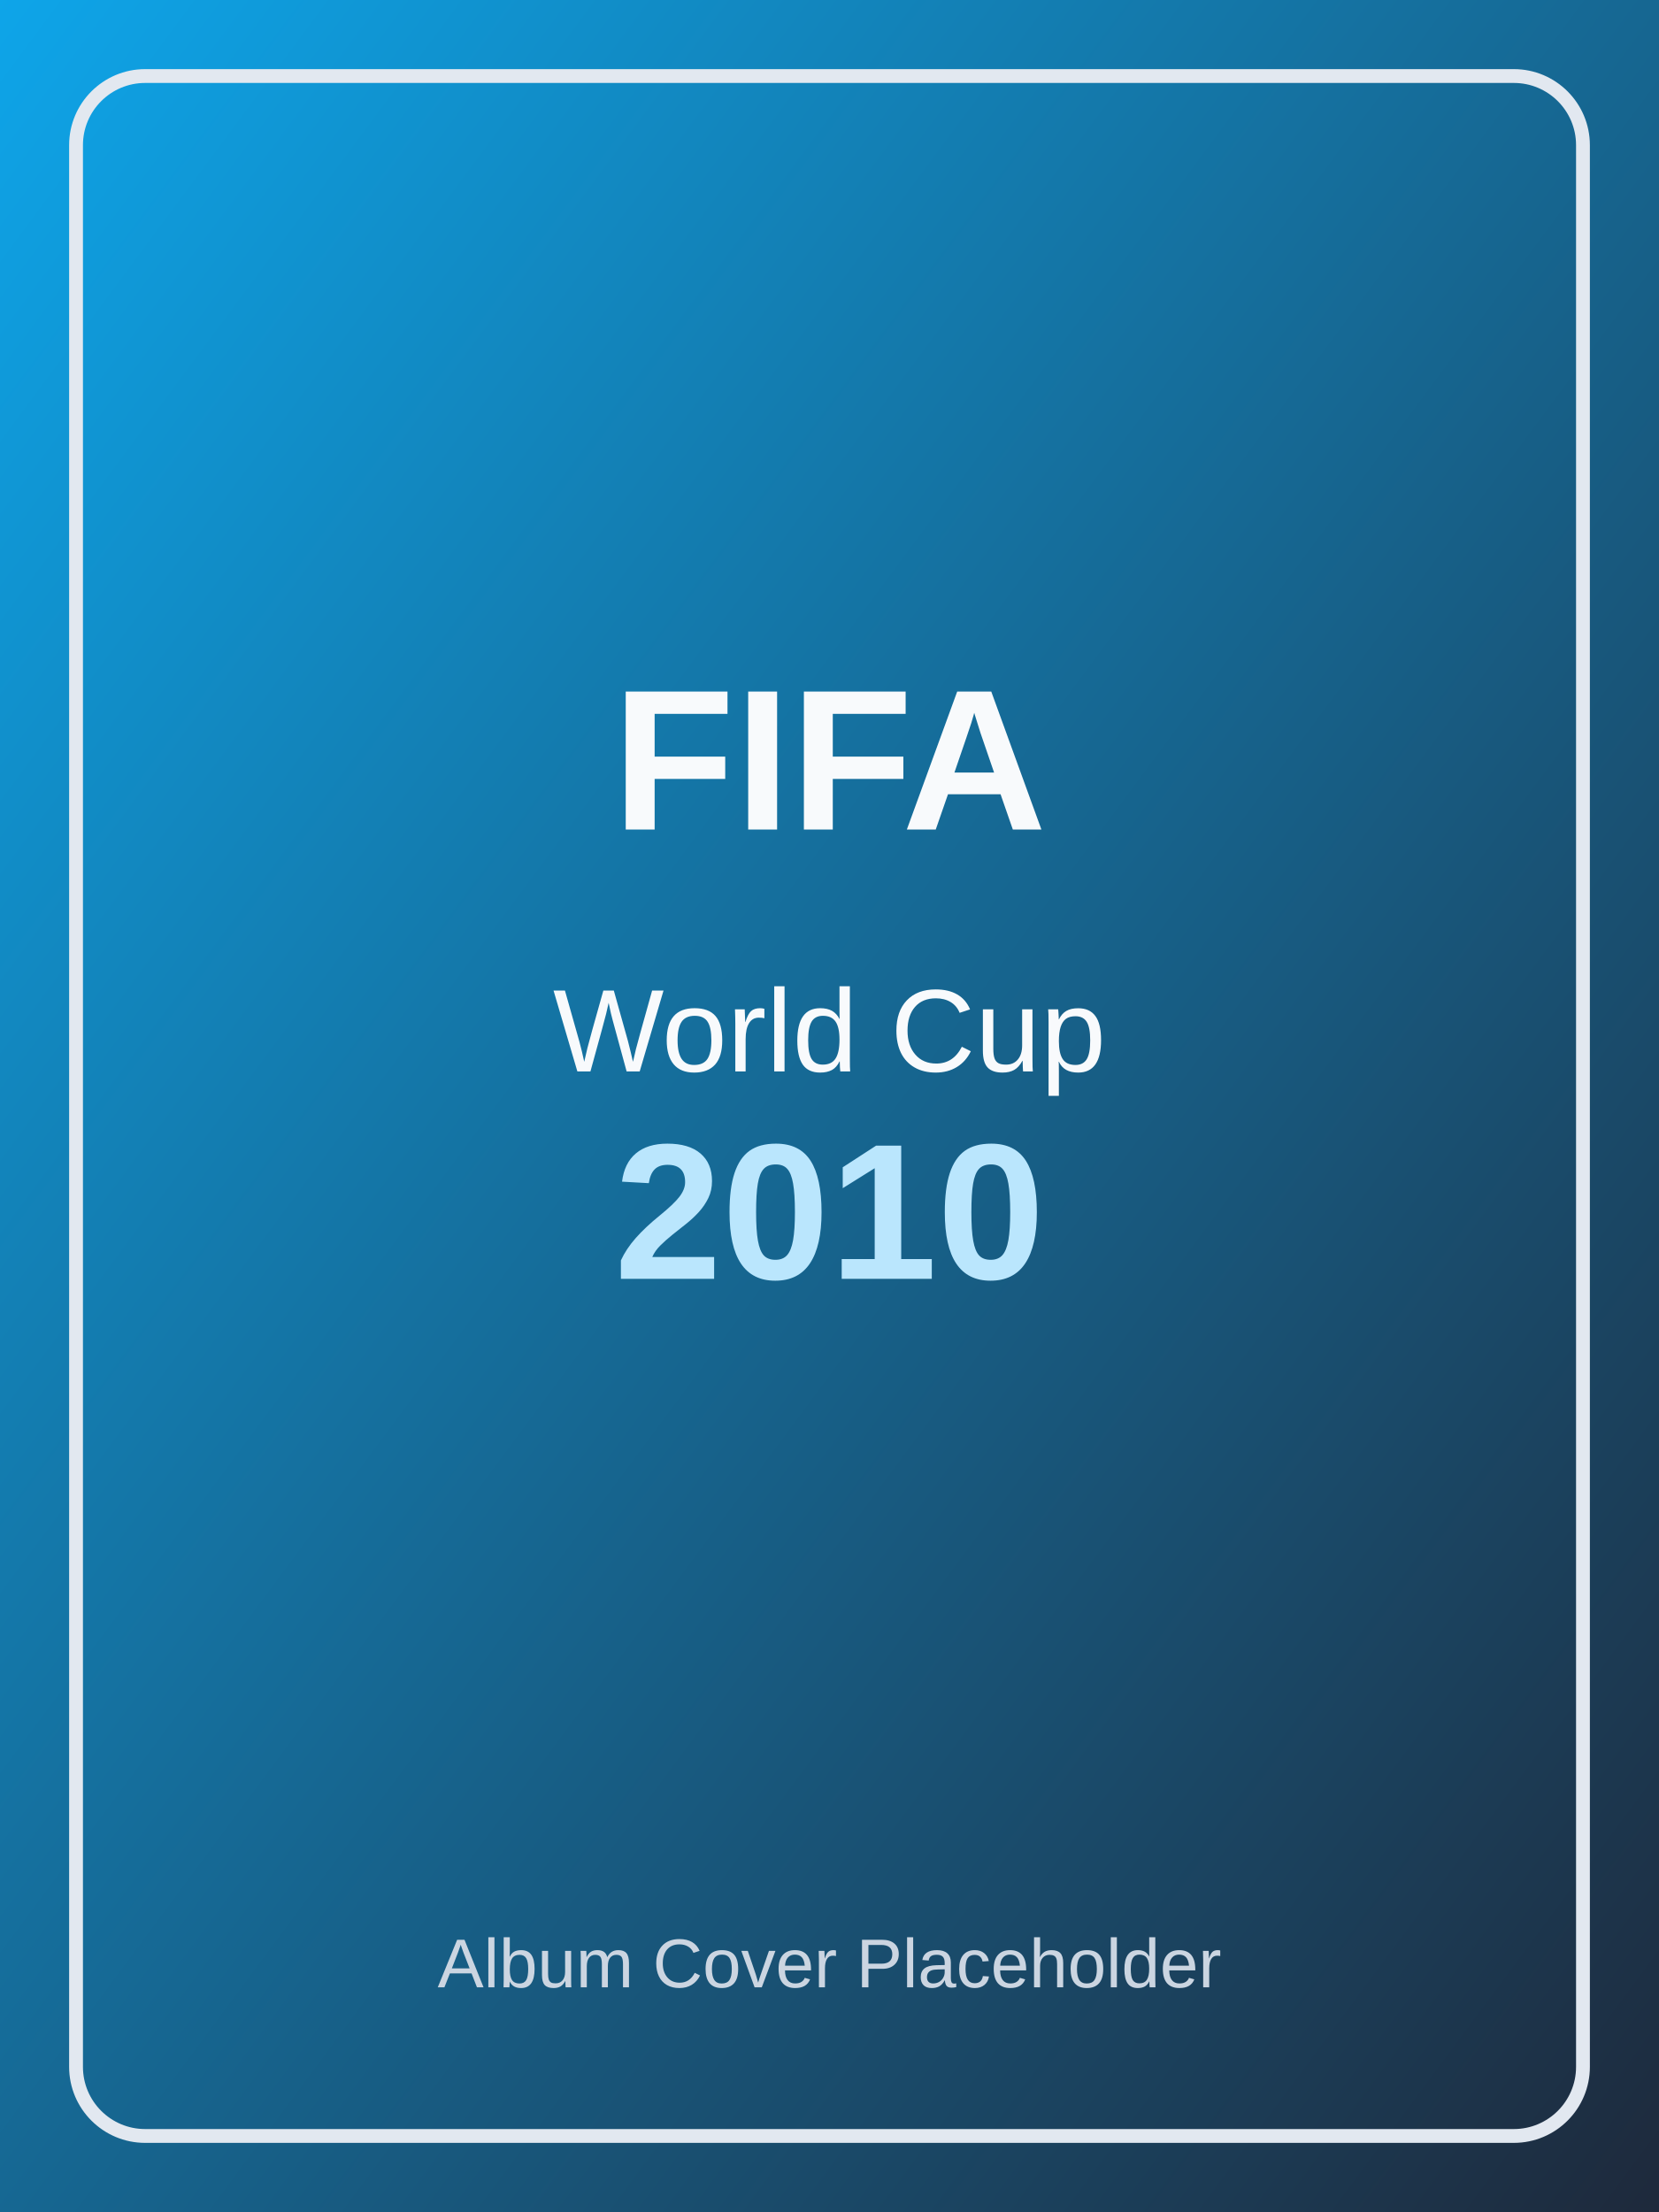
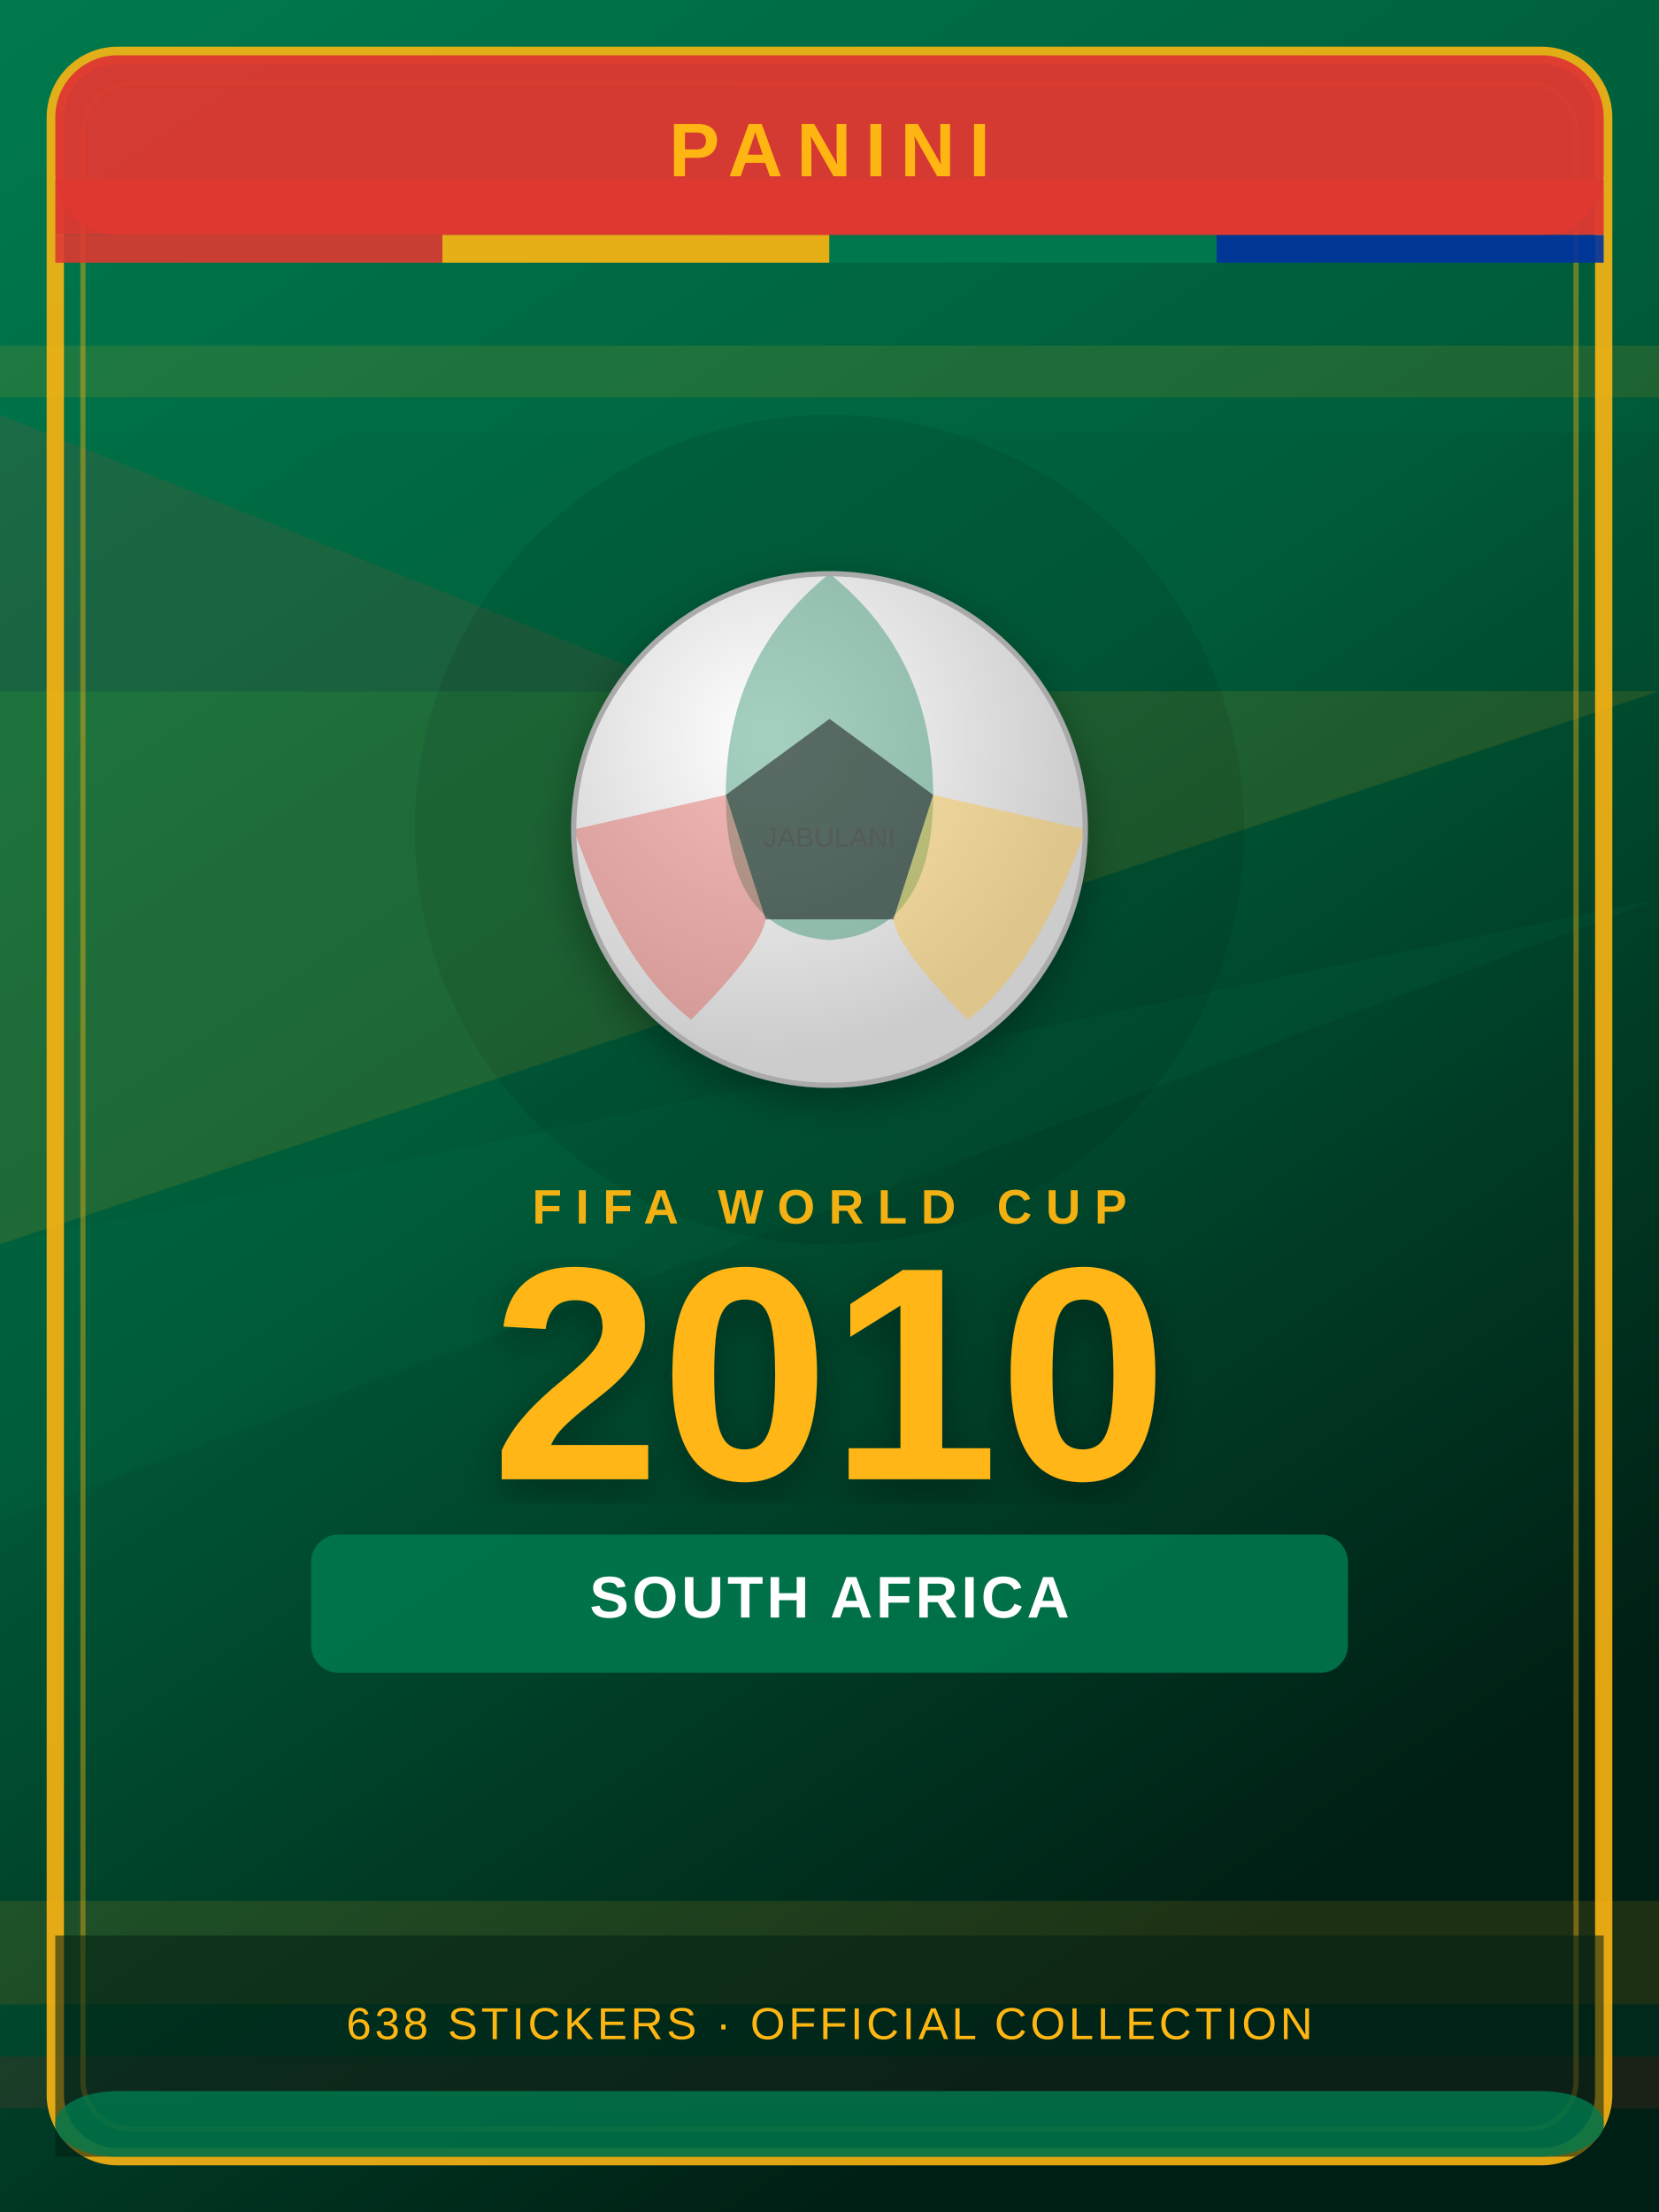
<svg xmlns="http://www.w3.org/2000/svg" width="480" height="640" viewBox="0 0 480 640">
  <defs>
-     <linearGradient id="bg" x1="0" y1="0" x2="1" y2="1">
-       <stop offset="0%" stop-color="#0ea5e9" />
-       <stop offset="100%" stop-color="#1e293b" />
+     <linearGradient id="bg10" x1="0" y1="0" x2="0.5" y2="1">
+       <stop offset="0%" stop-color="#007a4d" />
+       <stop offset="50%" stop-color="#005c39" />
+       <stop offset="100%" stop-color="#001f14" />
    </linearGradient>
+     <radialGradient id="ball10g" cx="38%" cy="32%" r="62%">
+       <stop offset="0%" stop-color="#ffffff" />
+       <stop offset="100%" stop-color="#cccccc" />
+     </radialGradient>
+     <filter id="sh10">
+       <feDropShadow dx="0" dy="4" stdDeviation="6" flood-color="#00000055" />
+     </filter>
  </defs>
-   <rect width="480" height="640" fill="url(#bg)" />
-   <rect x="22" y="22" width="436" height="596" rx="20" fill="none" stroke="#e2e8f0" stroke-width="4" />
-   <text x="240" y="240" text-anchor="middle" fill="#f8fafc" font-size="58" font-family="Arial, sans-serif" font-weight="700">FIFA</text>
-   <text x="240" y="310" text-anchor="middle" fill="#f8fafc" font-size="34" font-family="Arial, sans-serif">World Cup</text>
-   <text x="240" y="370" text-anchor="middle" fill="#bae6fd" font-size="56" font-family="Arial, sans-serif" font-weight="700">2010</text>
-   <text x="240" y="575" text-anchor="middle" fill="#cbd5e1" font-size="20" font-family="Arial, sans-serif">Album Cover Placeholder</text>
+   <rect width="480" height="640" fill="url(#bg10)" />
+   <g opacity="0.12">
+     <rect x="0" y="550" width="480" height="30" fill="#ffb612" />
+     <rect x="0" y="580" width="480" height="15" fill="#007a4d" />
+     <rect x="0" y="595" width="480" height="15" fill="#de3831" />
+     <rect x="0" y="100" width="480" height="15" fill="#ffb612" />
+     <rect x="0" y="115" width="480" height="10" fill="#007a4d" />
+   </g>
+   <g opacity="0.12">
+     <polygon points="0,200 0,360 480,200" fill="#ffb612" />
+     <polygon points="0,360 0,440 480,260" fill="#007a4d" />
+     <polygon points="0,200 0,120 200,200" fill="#de3831" />
+   </g>
+   <circle cx="240" cy="240" r="120" fill="#000000" opacity="0.08" />
+   <rect x="16" y="16" width="448" height="608" rx="18" fill="none" stroke="#ffb612" stroke-width="5" opacity="0.88" />
+   <rect x="24" y="24" width="432" height="592" rx="14" fill="none" stroke="#ffb612" stroke-width="1.5" opacity="0.4" />
+   <rect x="16" y="16" width="448" height="52" rx="18" fill="#de3831" opacity="0.95" />
+   <rect x="16" y="52" width="448" height="16" fill="#de3831" opacity="0.95" />
+   <text x="240" y="51" text-anchor="middle" fill="#ffb612" font-size="22" font-family="Arial Black, Arial, sans-serif" font-weight="900" letter-spacing="4">PANINI</text>
+   <rect x="16" y="68" width="112" height="8" fill="#de3831" opacity="0.9" />
+   <rect x="128" y="68" width="112" height="8" fill="#ffb612" opacity="0.9" />
+   <rect x="240" y="68" width="112" height="8" fill="#007a4d" opacity="0.9" />
+   <rect x="352" y="68" width="112" height="8" fill="#0032a0" opacity="0.9" />
+   <g transform="translate(240,240)" filter="url(#sh10)">
+     <circle r="74" fill="url(#ball10g)" />
+     <path d="M0,-74 Q30,-50 30,-10 Q30,30 0,32 Q-30,30 -30,-10 Q-30,-50 0,-74 Z" fill="#007a4d" opacity="0.35" />
+     <path d="M30,-10 Q74,0 74,0 Q60,40 40,55 Q20,35 18.5,26 Z" fill="#ffb612" opacity="0.35" />
+     <path d="M-30,-10 Q-74,0 -74,0 Q-60,40 -40,55 Q-20,35 -18.5,26 Z" fill="#de3831" opacity="0.35" />
+     <polygon points="0,-32 30,-10 18.5,26 -18.5,26 -30,-10" fill="#1a1a1a" opacity="0.55" />
+     <text x="0" y="5" text-anchor="middle" fill="#555" font-size="8" font-family="Arial, sans-serif" opacity="0.65">JABULANI</text>
+     <circle r="74" fill="none" stroke="#aaa" stroke-width="1.5" />
+   </g>
+   <text x="240" y="354" text-anchor="middle" fill="#ffb612" font-size="14" font-family="Arial, sans-serif" font-weight="700" letter-spacing="4" opacity="0.95">FIFA WORLD CUP</text>
+   <text x="240" y="428" text-anchor="middle" fill="#ffb612" font-size="88" font-family="Arial Black, Arial, sans-serif" font-weight="900" filter="url(#sh10)">2010</text>
+   <rect x="90" y="444" width="300" height="40" rx="8" fill="#007a4d" opacity="0.85" />
+   <text x="240" y="468" text-anchor="middle" fill="#ffffff" font-size="17" font-family="Arial, sans-serif" font-weight="700" letter-spacing="1">SOUTH AFRICA</text>
+   <rect x="16" y="560" width="448" height="64" rx="0" fill="#001f14" opacity="0.55" />
+   <rect x="16" y="605" width="448" height="19" rx="18" fill="#007a4d" opacity="0.8" />
+   <text x="240" y="590" text-anchor="middle" fill="#ffb612" font-size="13" font-family="Arial, sans-serif" letter-spacing="1">638 STICKERS · OFFICIAL COLLECTION</text>
</svg>
